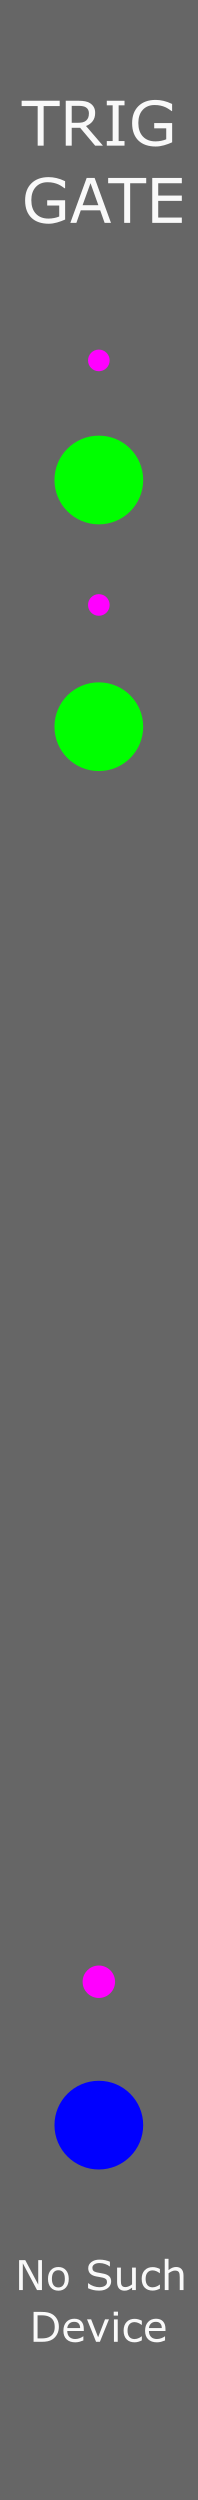
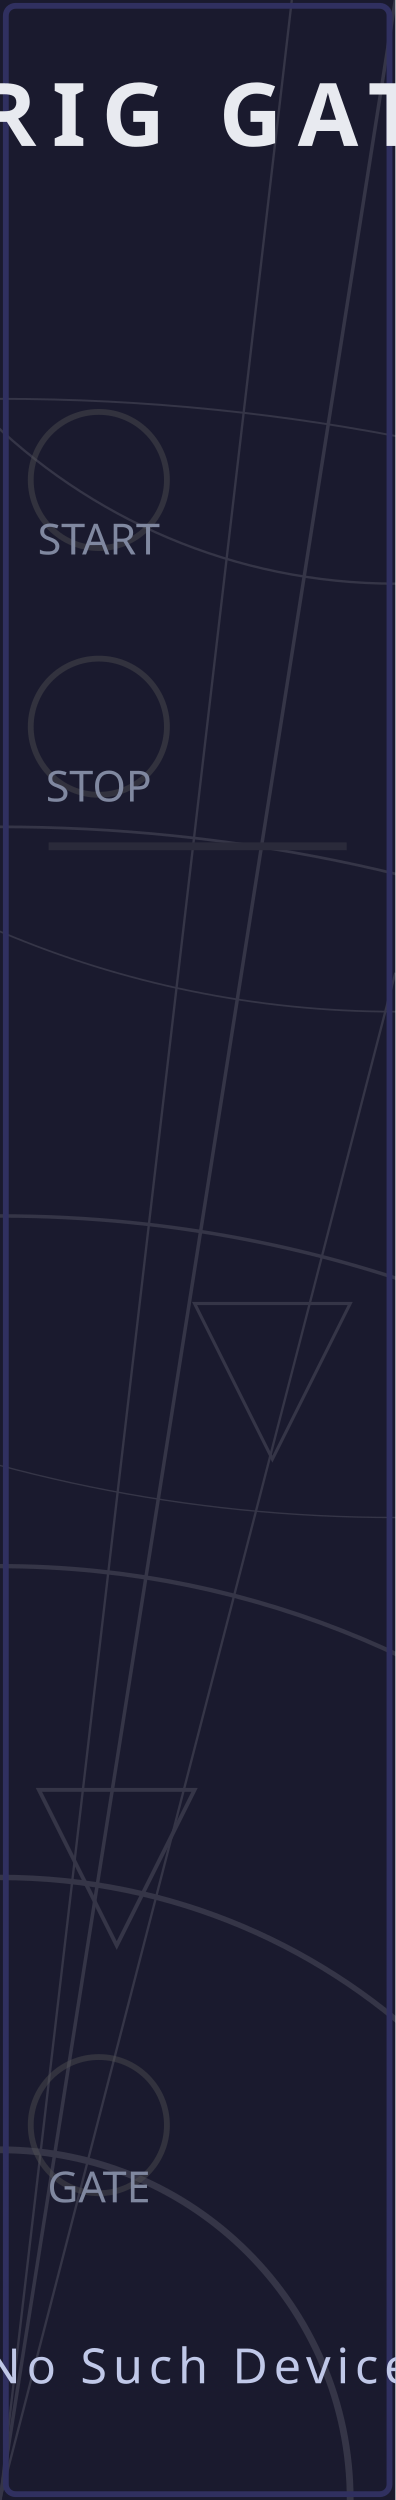
- <svg xmlns="http://www.w3.org/2000/svg" width="10.16mm" height="128.5mm" viewBox="0 0 10.16 128.5" version="1.1" id="svg5">
-   <defs id="defs2">
-     <rect x="-19.759" y="430.924" width="85.344" height="36.996" id="rect1179" />
-     <rect x="-16.817" y="427.14" width="96.695" height="48.768" id="rect1159" />
-   </defs>
-   <g id="layer3">
-     <rect style="fill:#666666;stroke-width:0.265" id="rect877" width="12.236" height="130.256" x="-0.667" y="-0.556" ry="0" />
+ <svg xmlns="http://www.w3.org/2000/svg" width="20.32mm" height="128.5mm" viewBox="0 0 20.32 128.5" version="1.1">
+   <defs id="defs1" />
+   <rect width="20.32" height="128.5" fill="#1a1a2e" id="bg" />
+   <g opacity="0.12">
+     <circle cx="0" cy="128.5" r="18" fill="none" stroke="#ffffff" stroke-width="0.35" />
+     <circle cx="0" cy="128.5" r="32" fill="none" stroke="#ffffff" stroke-width="0.28" />
+     <circle cx="0" cy="128.5" r="48" fill="none" stroke="#ffffff" stroke-width="0.22" />
+     <circle cx="0" cy="128.5" r="66" fill="none" stroke="#ffffff" stroke-width="0.18" />
+     <circle cx="0" cy="128.5" r="86" fill="none" stroke="#ffffff" stroke-width="0.14" />
+     <circle cx="0" cy="128.5" r="108" fill="none" stroke="#ffffff" stroke-width="0.1" />
+     <line x1="0" y1="128.5" x2="20.32" y2="0" stroke="#ffffff" stroke-width="0.18" />
+     <line x1="0" y1="128.5" x2="20.32" y2="50" stroke="#ffffff" stroke-width="0.12" />
+     <line x1="0" y1="128.5" x2="15" y2="0" stroke="#ffffff" stroke-width="0.12" />
+     <polygon points="6,100 10,92 2,92" fill="none" stroke="#ffffff" stroke-width="0.2" />
+     <polygon points="14,75 18,67 10,67" fill="none" stroke="#ffffff" stroke-width="0.16" />
+     <circle cx="20.32" cy="0" r="30" fill="none" stroke="#ffffff" stroke-width="0.12" />
+     <circle cx="20.32" cy="0" r="52" fill="none" stroke="#ffffff" stroke-width="0.09" />
+     <circle cx="20.32" cy="0" r="78" fill="none" stroke="#ffffff" stroke-width="0.07" />
  </g>
-   <g id="layer1">
-     <g aria-label="TRIG GATE" id="text258" style="font-size:3.175px;stroke-width:0.265;fill:#f9f9f9" transform="translate(0,3.704167)">
-       <path d="M 3.069,1.746 H 2.244 V 3.782 H 1.937 V 1.746 H 1.112 V 1.474 h 1.956 z" id="path947" style="fill:#f9f9f9" />
-       <path d="M 5.289,3.782 H 4.89 L 4.118,2.864 H 3.686 V 3.782 H 3.379 V 1.474 h 0.646 q 0.209,0 0.349,0.028 0.14,0.026 0.251,0.096 0.126,0.079 0.195,0.2 0.071,0.119 0.071,0.304 0,0.25 -0.126,0.419 Q 4.641,2.687 4.421,2.773 Z M 4.571,2.123 q 0,-0.099 -0.036,-0.175 Q 4.501,1.87 4.421,1.818 4.354,1.773 4.263,1.756 4.171,1.737 4.047,1.737 H 3.686 v 0.871 h 0.31 q 0.146,0 0.254,-0.025 0.109,-0.026 0.184,-0.096 0.07,-0.065 0.102,-0.149 0.034,-0.085 0.034,-0.215 z" id="path949" style="fill:#f9f9f9" />
-       <path d="M 6.4,3.782 H 5.489 V 3.546 H 5.791 V 1.709 H 5.489 V 1.474 H 6.4 V 1.709 H 6.098 v 1.837 h 0.302 z" id="path951" style="fill:#f9f9f9" />
-       <path d="m 8.848,3.611 q -0.189,0.087 -0.414,0.152 -0.223,0.064 -0.433,0.064 -0.27,0 -0.495,-0.074 Q 7.283,3.678 7.124,3.529 6.965,3.379 6.878,3.154 6.791,2.928 6.791,2.625 q 0,-0.553 0.322,-0.873 0.324,-0.321 0.888,-0.321 0.197,0 0.402,0.048 0.206,0.047 0.443,0.16 V 2.004 H 8.819 Q 8.771,1.967 8.679,1.906 8.588,1.846 8.499,1.805 8.393,1.757 8.256,1.726 8.121,1.694 7.949,1.694 q -0.388,0 -0.614,0.25 -0.225,0.248 -0.225,0.673 0,0.448 0.236,0.698 0.236,0.248 0.642,0.248 0.149,0 0.296,-0.029 Q 8.433,3.503 8.544,3.456 V 2.891 H 7.926 v -0.27 h 0.922 z" id="path953" style="fill:#f9f9f9" />
-       <path d="m 3.348,7.58 q -0.189,0.087 -0.414,0.152 -0.223,0.064 -0.433,0.064 -0.27,0 -0.495,-0.074 Q 1.782,7.647 1.624,7.498 1.464,7.348 1.377,7.123 1.291,6.897 1.291,6.594 q 0,-0.553 0.322,-0.873 0.324,-0.321 0.888,-0.321 0.197,0 0.402,0.048 0.206,0.047 0.443,0.16 v 0.364 H 3.318 Q 3.27,5.935 3.179,5.875 3.087,5.814 2.999,5.774 2.892,5.726 2.756,5.695 2.621,5.662 2.449,5.662 q -0.388,0 -0.614,0.25 -0.225,0.248 -0.225,0.673 0,0.448 0.236,0.698 0.236,0.248 0.642,0.248 0.149,0 0.296,-0.029 Q 2.932,7.472 3.044,7.425 V 6.859 H 2.425 V 6.59 h 0.922 z" id="path955" style="fill:#f9f9f9" />
-       <path d="M 5.704,7.751 H 5.377 L 5.151,7.107 H 4.152 L 3.926,7.751 H 3.615 L 4.455,5.442 H 4.864 Z M 5.056,6.844 4.652,5.711 4.245,6.844 Z" id="path957" style="fill:#f9f9f9" />
-       <path d="M 7.515,5.715 H 6.69 V 7.751 H 6.383 V 5.715 H 5.559 V 5.442 H 7.515 Z" id="path959" style="fill:#f9f9f9" />
-       <path d="M 9.346,7.751 H 7.825 V 5.442 H 9.346 V 5.715 H 8.132 V 6.348 H 9.346 V 6.621 H 8.132 v 0.857 h 1.214 z" id="path961" style="fill:#f9f9f9" />
-     </g>
-     <text xml:space="preserve" style="font-size:3.175px;fill:#f9f9f9;stroke-width:0.265" x="1.891" y="117.019" id="text1103">
-       <tspan style="stroke-width:0.265" x="1.891" y="117.019" id="tspan1105" />
-     </text>
-     <text xml:space="preserve" transform="scale(0.2645833)" id="text1157" style="fill:#f9f9f9;white-space:pre;shape-inside:url(#rect1159)" />
-     <text xml:space="preserve" style="font-size:3.175px;fill:#f9f9f9;stroke-width:0.265" x="3.448" y="115.906" id="text1167">
-       <tspan id="tspan1165" style="stroke-width:0.265" x="3.448" y="115.906" />
-     </text>
-     <text xml:space="preserve" transform="scale(0.2645833)" id="text1177" style="fill:#f9f9f9;-inkscape-font-specification:'.New York, Normal';font-family:'.New York';font-weight:normal;font-style:normal;font-stretch:normal;font-variant:normal;font-size:12px;font-variant-ligatures:normal;font-variant-caps:normal;font-variant-numeric:normal;font-variant-east-asian:normal;white-space:pre;shape-inside:url(#rect1179)" />
-     <g aria-label="No Such  Device" id="text1361" style="font-size:2.117px;font-family:'Noto Sans Caucasian Albanian';-inkscape-font-specification:'Noto Sans Caucasian Albanian, Normal';fill:#f9f9f9;stroke-width:0.265">
-       <path d="M 2.156,117.71 H 1.903 l -0.73,-1.377 v 1.377 H 0.982 v -1.539 H 1.299 l 0.666,1.257 v -1.257 h 0.191 z" id="path1365" />
-       <path d="m 3.534,117.133 q 0,0.282 -0.145,0.445 -0.145,0.163 -0.388,0.163 -0.245,0 -0.39,-0.163 -0.144,-0.163 -0.144,-0.445 0,-0.282 0.144,-0.445 0.145,-0.164 0.39,-0.164 0.243,0 0.388,0.164 0.145,0.163 0.145,0.445 z m -0.201,0 q 0,-0.224 -0.088,-0.333 -0.088,-0.11 -0.244,-0.11 -0.158,0 -0.246,0.11 -0.087,0.109 -0.087,0.333 0,0.217 0.088,0.33 0.088,0.112 0.245,0.112 0.155,0 0.243,-0.111 0.089,-0.112 0.089,-0.331 z" id="path1367" />
-       <path d="m 5.713,117.271 q 0,0.09 -0.042,0.178 -0.041,0.088 -0.117,0.149 -0.083,0.066 -0.193,0.103 -0.11,0.037 -0.265,0.037 -0.166,0 -0.3,-0.031 -0.132,-0.031 -0.27,-0.092 v -0.256 h 0.014 q 0.117,0.097 0.27,0.15 0.153,0.053 0.287,0.053 0.19,0 0.296,-0.071 0.106,-0.071 0.106,-0.19 0,-0.102 -0.051,-0.151 -0.05,-0.049 -0.152,-0.075 -0.078,-0.021 -0.168,-0.034 -0.09,-0.013 -0.191,-0.034 -0.205,-0.043 -0.304,-0.148 -0.098,-0.105 -0.098,-0.274 0,-0.193 0.163,-0.316 0.163,-0.124 0.414,-0.124 0.162,0 0.298,0.031 0.135,0.031 0.24,0.076 v 0.242 h -0.014 q -0.088,-0.074 -0.232,-0.123 -0.143,-0.05 -0.292,-0.05 -0.164,0 -0.265,0.068 -0.099,0.068 -0.099,0.176 0,0.096 0.05,0.151 0.05,0.055 0.175,0.084 0.066,0.015 0.188,0.035 0.122,0.021 0.207,0.042 0.172,0.045 0.258,0.137 0.087,0.092 0.087,0.257 z" id="path1369" />
-       <path d="M 6.983,117.71 H 6.789 v -0.128 q -0.098,0.077 -0.188,0.119 -0.09,0.041 -0.198,0.041 -0.182,0 -0.283,-0.111 -0.101,-0.112 -0.101,-0.327 v -0.749 h 0.194 v 0.657 q 0,0.088 0.008,0.151 0.008,0.062 0.035,0.106 0.028,0.045 0.072,0.066 0.044,0.021 0.129,0.021 0.075,0 0.164,-0.039 0.09,-0.039 0.167,-0.1 v -0.862 h 0.194 z" id="path1371" />
-       <path d="m 8.219,117.638 q -0.097,0.046 -0.185,0.072 -0.087,0.026 -0.185,0.026 -0.125,0 -0.229,-0.036 -0.104,-0.037 -0.179,-0.112 -0.075,-0.074 -0.117,-0.188 -0.041,-0.114 -0.041,-0.266 0,-0.283 0.155,-0.444 0.156,-0.161 0.411,-0.161 0.099,0 0.194,0.028 0.096,0.028 0.176,0.068 v 0.216 h -0.01 q -0.089,-0.069 -0.184,-0.106 -0.094,-0.037 -0.184,-0.037 -0.165,0 -0.261,0.112 -0.095,0.111 -0.095,0.326 0,0.209 0.093,0.321 0.094,0.112 0.264,0.112 0.059,0 0.12,-0.015 0.061,-0.015 0.11,-0.04 0.042,-0.022 0.08,-0.045 0.037,-0.025 0.059,-0.042 h 0.01 z" id="path1373" />
-       <path d="M 9.433,117.71 H 9.239 v -0.657 q 0,-0.08 -0.009,-0.149 -0.009,-0.07 -0.034,-0.11 -0.026,-0.043 -0.074,-0.064 -0.049,-0.022 -0.126,-0.022 -0.08,0 -0.166,0.039 -0.087,0.039 -0.166,0.1 v 0.862 H 8.468 v -1.608 h 0.194 v 0.582 q 0.091,-0.075 0.188,-0.118 0.097,-0.042 0.199,-0.042 0.187,0 0.285,0.113 0.098,0.113 0.098,0.325 z" id="path1375" />
-       <path d="m 3.026,119.602 q 0,0.21 -0.092,0.38 -0.091,0.171 -0.243,0.265 -0.105,0.065 -0.236,0.094 -0.129,0.029 -0.341,0.029 H 1.726 v -1.539 h 0.384 q 0.225,0 0.358,0.033 0.133,0.032 0.225,0.089 0.157,0.098 0.245,0.261 0.088,0.163 0.088,0.388 z m -0.214,-0.003 q 0,-0.181 -0.063,-0.305 -0.063,-0.124 -0.188,-0.195 -0.091,-0.052 -0.193,-0.071 -0.102,-0.021 -0.245,-0.021 H 1.931 v 1.188 h 0.192 q 0.148,0 0.257,-0.022 0.111,-0.022 0.203,-0.081 0.115,-0.073 0.172,-0.193 0.058,-0.12 0.058,-0.3 z" id="path1377" />
-       <path d="M 4.308,119.812 H 3.457 q 0,0.106 0.032,0.186 0.032,0.079 0.088,0.129 0.054,0.05 0.127,0.074 0.074,0.025 0.163,0.025 0.118,0 0.237,-0.046 0.12,-0.048 0.171,-0.093 h 0.01 v 0.212 q -0.098,0.041 -0.201,0.069 -0.102,0.028 -0.215,0.028 -0.287,0 -0.449,-0.155 -0.161,-0.156 -0.161,-0.442 0,-0.283 0.154,-0.45 0.155,-0.166 0.407,-0.166 0.234,0 0.36,0.136 0.127,0.136 0.127,0.388 z m -0.189,-0.149 q -0.001,-0.153 -0.078,-0.237 -0.075,-0.084 -0.23,-0.084 -0.156,0 -0.249,0.092 -0.092,0.092 -0.104,0.228 z" id="path1379" />
-       <path d="m 5.601,119.215 -0.467,1.154 H 4.938 L 4.474,119.215 h 0.211 l 0.358,0.919 0.355,-0.919 z" id="path1381" />
-       <path d="M 6.064,119.022 H 5.845 v -0.202 h 0.219 z m -0.012,1.348 H 5.857 v -1.154 h 0.194 z" id="path1383" />
-       <path d="m 7.29,120.297 q -0.097,0.046 -0.185,0.072 -0.087,0.026 -0.185,0.026 -0.125,0 -0.229,-0.036 -0.104,-0.037 -0.179,-0.112 -0.075,-0.074 -0.117,-0.188 -0.041,-0.114 -0.041,-0.266 0,-0.283 0.155,-0.444 0.156,-0.161 0.411,-0.161 0.099,0 0.194,0.028 0.096,0.028 0.176,0.068 v 0.216 h -0.01 q -0.089,-0.069 -0.184,-0.106 -0.094,-0.037 -0.184,-0.037 -0.165,0 -0.261,0.112 -0.095,0.111 -0.095,0.326 0,0.209 0.093,0.321 0.094,0.112 0.264,0.112 0.059,0 0.12,-0.015 0.061,-0.015 0.11,-0.04 0.042,-0.022 0.08,-0.045 0.037,-0.025 0.059,-0.042 h 0.01 z" id="path1385" />
-       <path d="M 8.505,119.812 H 7.655 q 0,0.106 0.032,0.186 0.032,0.079 0.088,0.129 0.054,0.05 0.127,0.074 0.074,0.025 0.163,0.025 0.118,0 0.237,-0.046 0.12,-0.048 0.171,-0.093 h 0.01 v 0.212 q -0.098,0.041 -0.201,0.069 -0.102,0.028 -0.215,0.028 -0.287,0 -0.449,-0.155 -0.161,-0.156 -0.161,-0.442 0,-0.283 0.154,-0.45 0.155,-0.166 0.407,-0.166 0.234,0 0.36,0.136 0.127,0.136 0.127,0.388 z m -0.189,-0.149 q -0.001,-0.153 -0.078,-0.237 -0.075,-0.084 -0.23,-0.084 -0.156,0 -0.249,0.092 -0.092,0.092 -0.104,0.228 z" id="path1387" />
-     </g>
-   </g>
-   <g id="layer2">
-     <circle style="fill:#0000ff;stroke-width:0.265" id="circle530" cx="5.08" cy="109.232" r="2.28" />
-     <circle style="fill:#00ff00;stroke-width:0.265" id="path526" cx="5.08" cy="24.672" r="2.28" />
-     <circle style="fill:#00ff00;stroke-width:0.265" id="circle528" cx="5.08" cy="37.353" r="2.28" />
-     <circle style="fill:#ff00ff;stroke-width:0.265" id="path748" cx="5.08" cy="101.862" r="0.834" />
-     <circle style="fill:#ff00ff;stroke-width:0.265" id="path750" cx="5.08" cy="31.095" r="0.556" />
-     <circle style="fill:#ff00ff;stroke-width:0.265" id="path752" cx="5.08" cy="18.525" r="0.556" />
-   </g>
+   <rect x="0.3" y="0.3" width="19.72" height="127.9" rx="0.5" fill="none" stroke="#303060" stroke-width="0.3" id="border" />
+   <text x="10.16" y="7.5" style="font-weight:bold;font-size:4.5px;font-family:'DIN Condensed',sans-serif;letter-spacing:0.8;text-anchor:middle;fill:#e8eaf0" id="title">TRIG GATE</text>
+   <circle cx="5.08" cy="24.672" r="3.5" fill="none" stroke="#555555" stroke-width="0.3" opacity="0.4" />
+   <text x="5.08" y="28.5" style="font-size:2.2px;font-family:'DIN Condensed',sans-serif;text-anchor:middle;fill:#8088a0" id="label-start">START</text>
+   <circle cx="5.08" cy="37.353" r="3.5" fill="none" stroke="#555555" stroke-width="0.3" opacity="0.4" />
+   <text x="5.08" y="41.2" style="font-size:2.2px;font-family:'DIN Condensed',sans-serif;text-anchor:middle;fill:#8088a0" id="label-stop">STOP</text>
+   <line x1="2.5" y1="43.5" x2="17.82" y2="43.5" stroke="#2a2a3a" stroke-width="0.4" />
+   <circle cx="5.08" cy="109.232" r="3.5" fill="none" stroke="#555555" stroke-width="0.3" opacity="0.4" />
+   <text x="5.08" y="113.2" style="font-size:2.2px;font-family:'DIN Condensed',sans-serif;text-anchor:middle;fill:#8088a0" id="label-gate">GATE</text>
+   <text x="10.16" y="122.5" style="font-size:2.5px;font-family:'DIN Condensed',sans-serif;letter-spacing:0.3;text-anchor:middle;fill:#c0c8e8" id="brand">No Such Device</text>
</svg>
